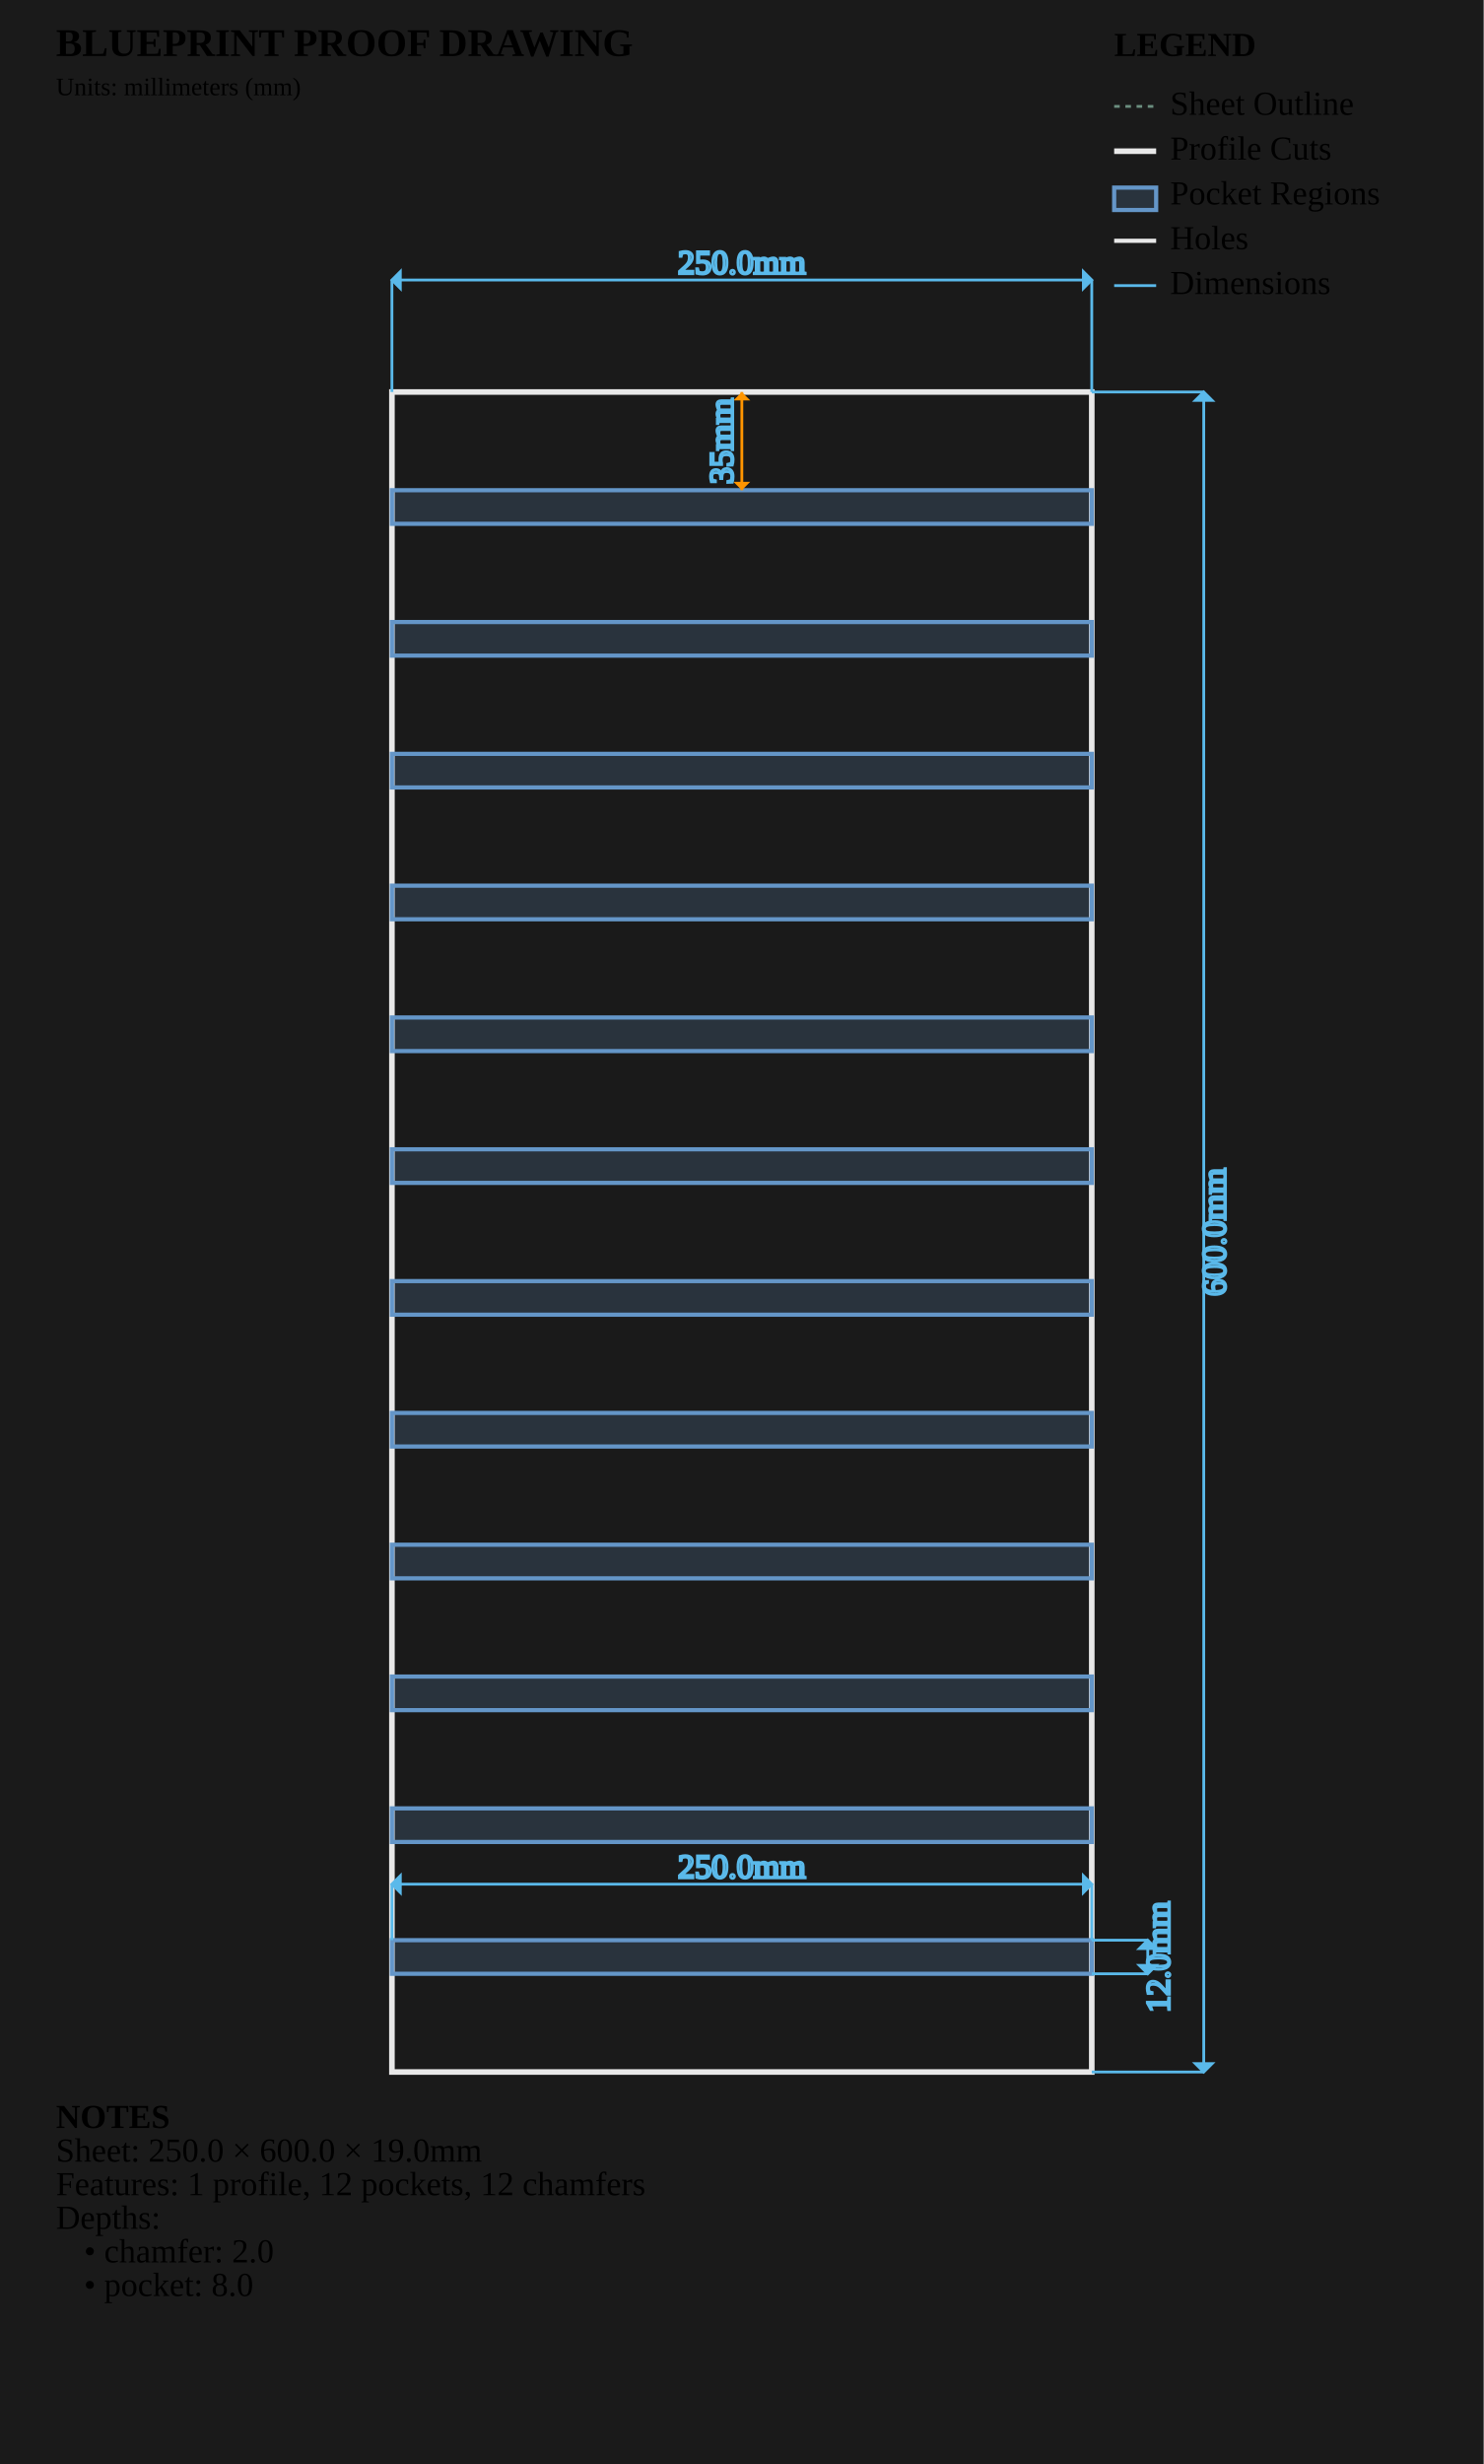
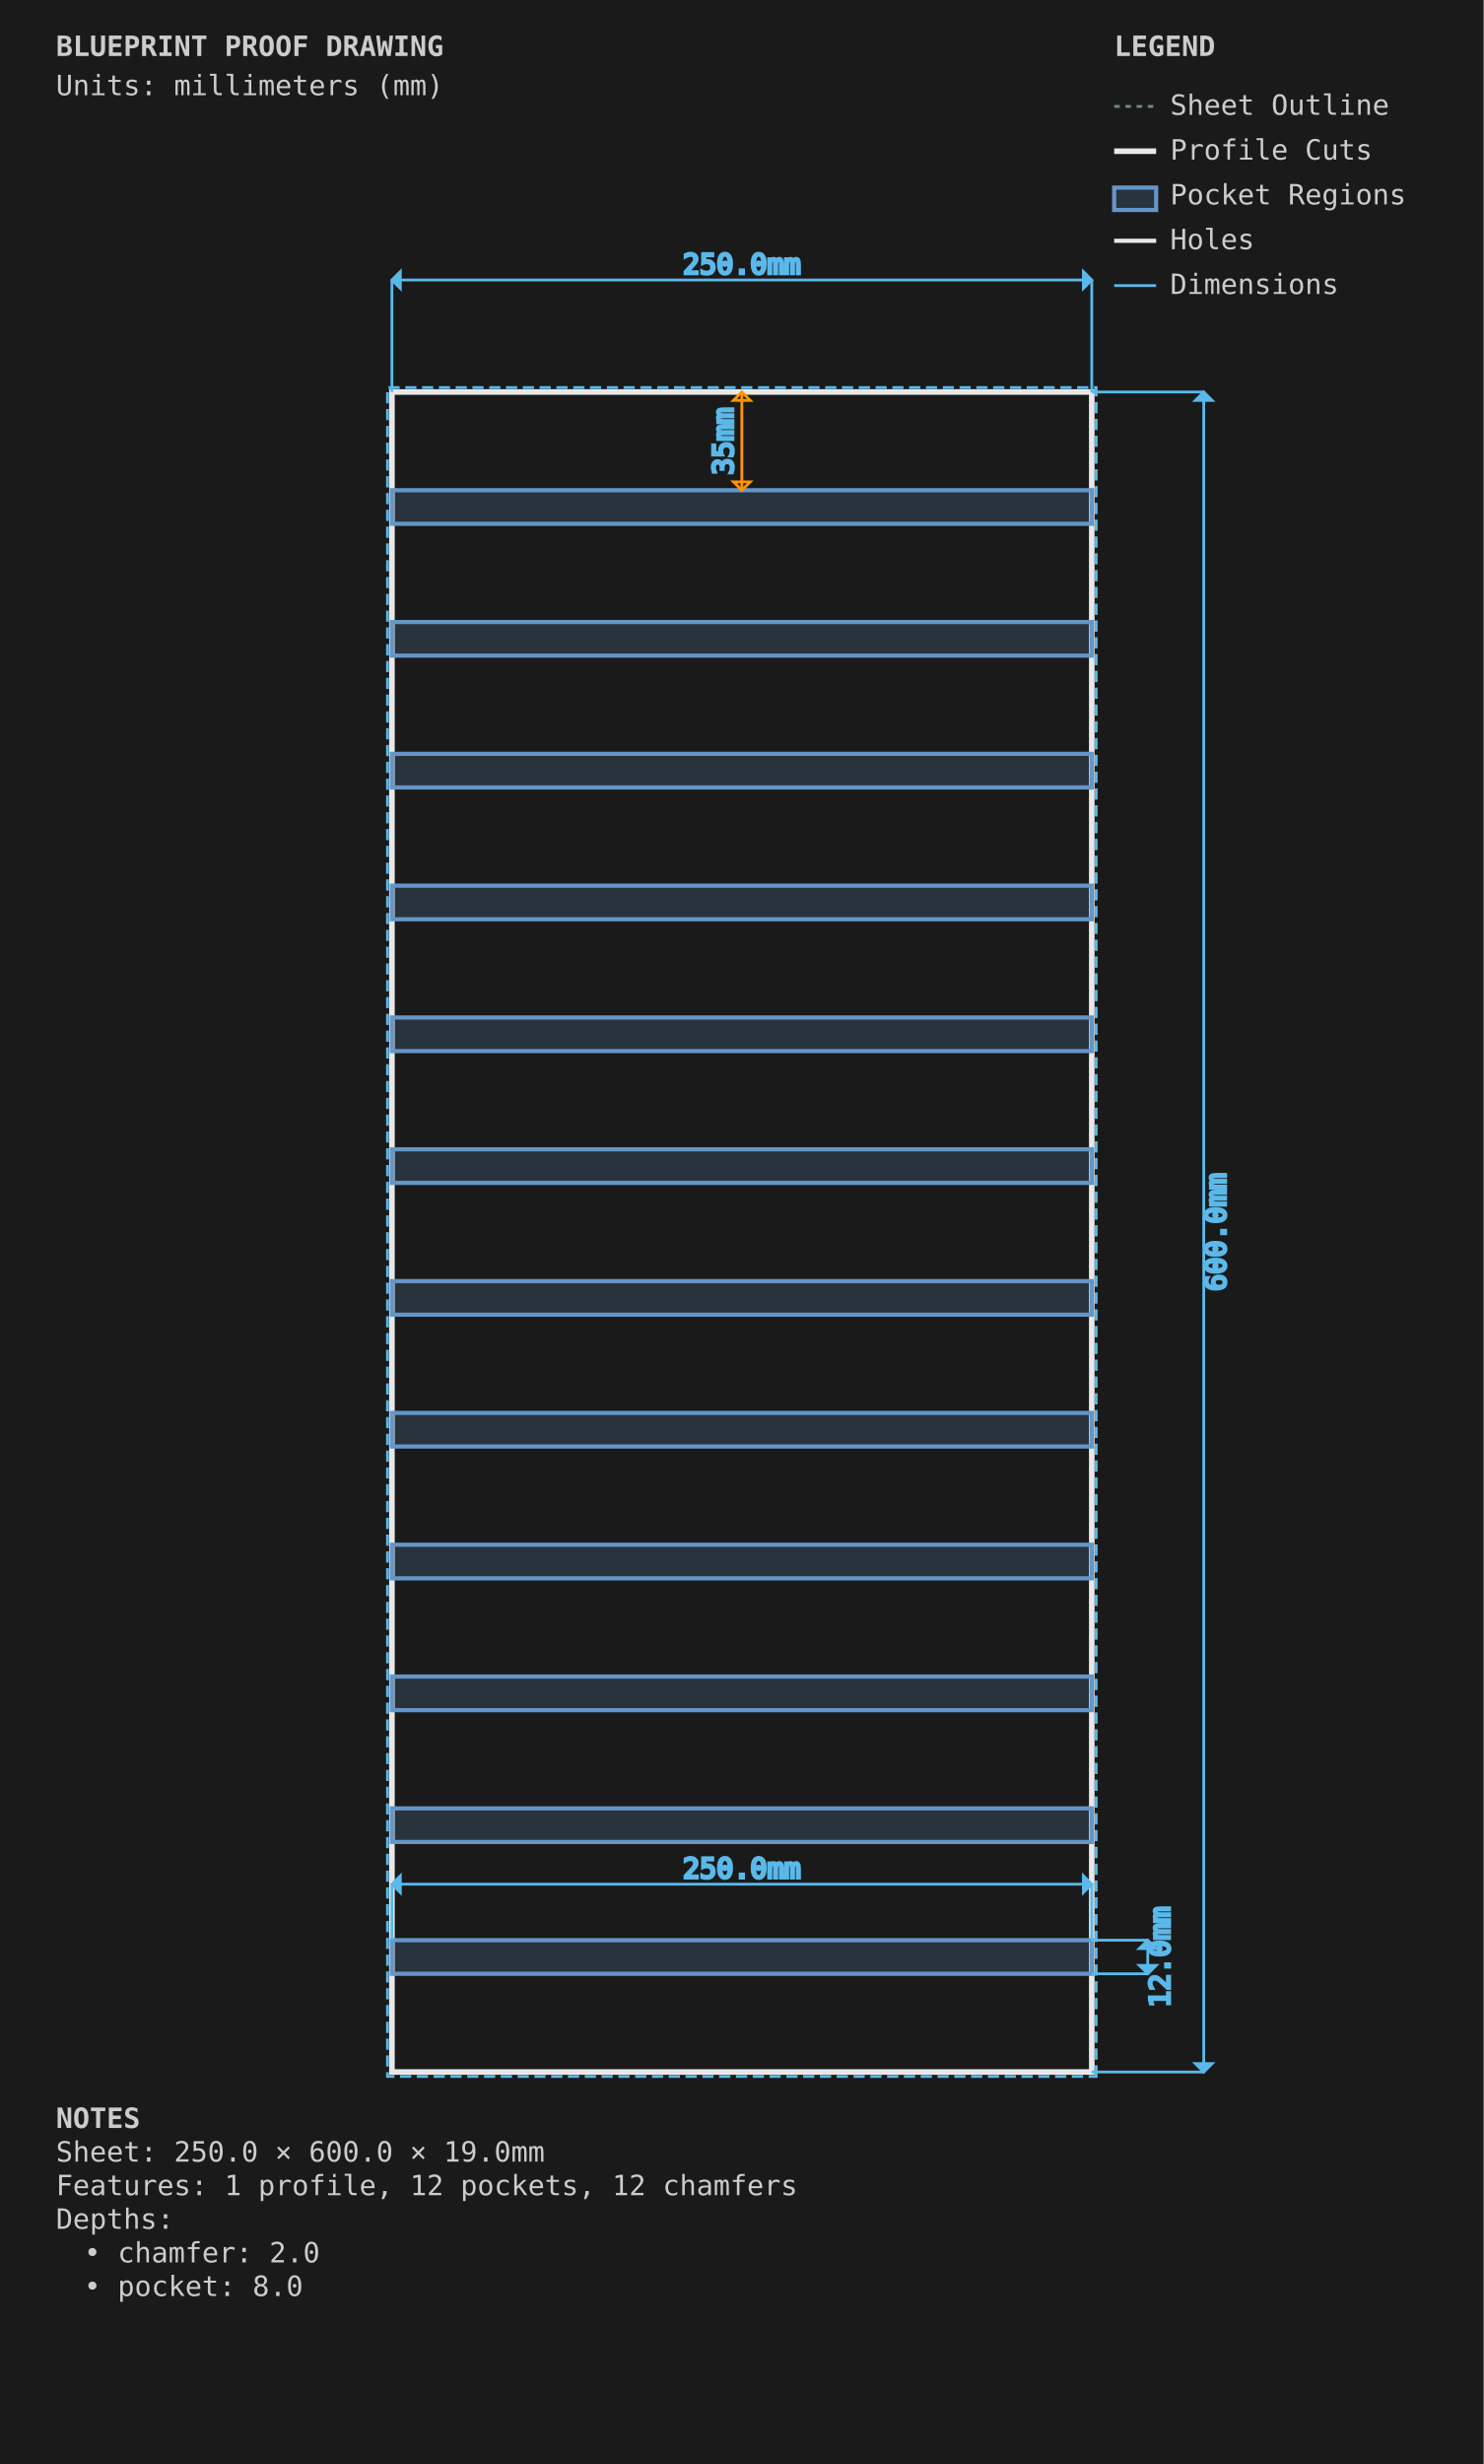
<svg xmlns="http://www.w3.org/2000/svg" viewBox="0 0 530.0 880.0" width="530.0mm" height="880.0mm">
  <style>
        .sheet-outline { stroke: #6b8e7f; stroke-width: 1; fill: none; stroke-dasharray: 2,2; }
        .profile-cuts { stroke: #e8e8e8; stroke-width: 2; fill: none; }
+         .profile-toolpaths { stroke: #5ab9ea; stroke-width: 1; fill: none; stroke-dasharray: 4,2; }
        .waste-cuts { stroke: #ff9500; stroke-width: 2; fill: none; stroke-dasharray: 8,4; }
        .pocket-regions { stroke: #6496c8; stroke-width: 1.5; fill: #6496c8; fill-opacity: 0.2; }
        .holes { stroke: #e8e8e8; stroke-width: 1.5; fill: none; }
        .engrave-paths { stroke: #888888; stroke-width: 0.25; fill: none; }
        .construction { stroke: #6b8e7f; stroke-width: 0.5; fill: none; stroke-dasharray: 2,2; }
        .dimensions { stroke: #5ab9ea; stroke-width: 1; fill: none; }
-         .dimension-text { fill:
+         .dimension-text { fill: #5ab9ea; font-family: monospace; font-size: 10px; }
        .gap-dimensions { stroke: #ff9500; stroke-width: 1; fill: none; }
-         .gap-text { fill:
+         .gap-text { fill: #ff9500; font-family: monospace; font-size: 10px; }
        .notes { fill: #cccccc; font-family: monospace; font-size: 10px; }
        .legend { fill: #cccccc; font-family: monospace; font-size: 10px; }
        .part-label { fill: #ffcc00; font-family: monospace; font-size: 8px; font-weight: bold; }
+         .edge-label { fill: #ffcc00; font-family: monospace; font-size: 7px; }
    </style>
  <rect x="0" y="0" width="530.0" height="880.0" fill="#1a1a1a" />
  <g id="SHEET_OUTLINE" class="sheet-outline">
    <rect x="140" y="140" width="250.0" height="600.0" />
  </g>
  <g id="PROFILE_CUTS" class="profile-cuts">
    <rect x="140.0" y="140.0" width="250.0" height="600.0" />
+   </g>
+   <g id="PROFILE_TOOLPATHS" class="profile-toolpaths">
+     <path d="M 391.587 741.587 L 391.587 138.413 L 138.412 138.413 L 138.412 741.587 Z" fill-rule="evenodd" />
  </g>
  <g id="WASTE_CUTS" class="waste-cuts" />
  <g id="POCKET_REGIONS" class="pocket-regions">
    <rect x="140.0" y="692.923" width="250.0" height="12.0" />
    <rect x="140.0" y="645.846" width="250.0" height="12.0" />
    <rect x="140.0" y="598.769" width="250.0" height="12.0" />
    <rect x="140.0" y="551.692" width="250.0" height="12.0" />
    <rect x="140.0" y="504.615" width="250.0" height="12.0" />
    <rect x="140.0" y="457.538" width="250.0" height="12.0" />
    <rect x="140.0" y="410.462" width="250.0" height="12.0" />
    <rect x="140.0" y="363.385" width="250.0" height="12.0" />
    <rect x="140.0" y="316.308" width="250.0" height="12.0" />
    <rect x="140.0" y="269.231" width="250.0" height="12.0" />
    <rect x="140.0" y="222.154" width="250.0" height="12" />
    <rect x="140.0" y="175.077" width="250.0" height="12.0" />
  </g>
  <g id="ENGRAVE_PATHS" class="engrave-paths" />
  <g id="HOLES" class="holes" />
  <g id="LABELS" class="labels" />
  <g id="EDGE_COLORS" class="edge-colors" />
  <g id="CONSTRUCTION" class="construction" />
  <g id="DIMENSIONS" class="dimensions">
    <line x1="140.0" y1="692.923" x2="140.0" y2="672.923" stroke="#5ab9ea" stroke-width="1" />
    <line x1="390.0" y1="692.923" x2="390.0" y2="672.923" stroke="#5ab9ea" stroke-width="1" />
    <line x1="140.0" y1="672.923" x2="390.0" y2="672.923" stroke="#5ab9ea" stroke-width="1" />
    <polygon points="140.0,672.923 143.0,669.923 143.0,675.923" fill="#5ab9ea" />
    <polygon points="390.0,672.923 387.0,669.923 387.0,675.923" fill="#5ab9ea" />
    <text x="265.0" y="667.923" class="dimension-text" text-anchor="middle" dominant-baseline="middle">250.0mm</text>
    <line x1="390.0" y1="692.923" x2="410.0" y2="692.923" stroke="#5ab9ea" stroke-width="1" />
    <line x1="390.0" y1="704.923" x2="410.0" y2="704.923" stroke="#5ab9ea" stroke-width="1" />
    <line x1="410.0" y1="692.923" x2="410.0" y2="704.923" stroke="#5ab9ea" stroke-width="1" />
    <polygon points="410.0,692.923 407.0,695.923 413.0,695.923" fill="#5ab9ea" />
    <polygon points="410.0,704.923 407.0,701.923 413.0,701.923" fill="#5ab9ea" />
    <text x="415.0" y="698.923" class="dimension-text" text-anchor="middle" dominant-baseline="middle" transform="rotate(-90 415.0 698.9231)">12.0mm</text>
    <line x1="140.0" y1="140.0" x2="140.0" y2="100.0" stroke="#5ab9ea" stroke-width="1" />
    <line x1="390.0" y1="140.0" x2="390.0" y2="100.0" stroke="#5ab9ea" stroke-width="1" />
    <line x1="140.0" y1="100.0" x2="390.0" y2="100.0" stroke="#5ab9ea" stroke-width="1" />
    <polygon points="140.0,100.0 143.0,97.0 143.0,103.0" fill="#5ab9ea" />
    <polygon points="390.0,100.0 387.0,97.0 387.0,103.0" fill="#5ab9ea" />
    <text x="265.0" y="95.0" class="dimension-text" text-anchor="middle" dominant-baseline="middle">250.0mm</text>
    <line x1="390.0" y1="140.0" x2="430.0" y2="140.0" stroke="#5ab9ea" stroke-width="1" />
    <line x1="390.0" y1="740.0" x2="430.0" y2="740.0" stroke="#5ab9ea" stroke-width="1" />
    <line x1="430.0" y1="140.0" x2="430.0" y2="740.0" stroke="#5ab9ea" stroke-width="1" />
    <polygon points="430.0,140.0 427.0,143.0 433.0,143.0" fill="#5ab9ea" />
    <polygon points="430.0,740.0 427.0,737.0 433.0,737.0" fill="#5ab9ea" />
    <text x="435.0" y="440.0" class="dimension-text" text-anchor="middle" dominant-baseline="middle" transform="rotate(-90 435.0 440.0)">600.0mm</text>
    <line x1="265.0" y1="140.0" x2="265.0" y2="175.077" stroke="#ff9500" stroke-width="1" />
    <path d="M 265.0,140.0 L 262.0,143.0 L 268.0,143.0 Z" class="gap-dimensions" stroke="none" fill="#ff9500" />
    <path d="M 265.0,175.077 L 262.0,172.077 L 268.0,172.077 Z" class="gap-dimensions" stroke="none" fill="#ff9500" />
    <text x="259.0" y="157.538" class="gap-text" text-anchor="middle" dominant-baseline="middle" transform="rotate(-90 259.0 157.5385)">35mm</text>
  </g>
  <g id="NOTES" class="notes">
    <text x="20" y="760.0" class="notes" font-weight="bold">NOTES</text>
    <text x="20" y="772.0" class="notes">Sheet: 250.0 × 600.0 × 19.0mm</text>
    <text x="20" y="784.0" class="notes">Features: 1 profile, 12 pockets, 12 chamfers</text>
    <text x="20" y="796.0" class="notes">Depths:</text>
    <text x="30" y="808.0" class="notes">• chamfer: 2.0</text>
    <text x="30" y="820.0" class="notes">• pocket: 8.0</text>
  </g>
  <g id="TITLE_BLOCK" class="title-block">
    <text x="20" y="20" class="notes" font-weight="bold" font-size="14px">BLUEPRINT PROOF DRAWING</text>
    <text x="20" y="34" class="notes" font-size="9px">Units: millimeters (mm)</text>
  </g>
  <g id="LEGEND" class="legend">
    <text x="398.0" y="20" class="legend" font-weight="bold">LEGEND</text>
    <line x1="398.0" y1="38" x2="413.0" y2="38" stroke="#6b8e7f" stroke-width="1" stroke-dasharray="2,2" />
    <text x="418.0" y="41" class="legend">Sheet Outline</text>
    <line x1="398.0" y1="54" x2="413.0" y2="54" stroke="#e8e8e8" stroke-width="2" />
    <text x="418.0" y="57" class="legend">Profile Cuts</text>
    <rect x="398.0" y="67" width="15.0" height="8" stroke="#6496c8" stroke-width="1.5" fill="#6496c8" fill-opacity="0.2" />
    <text x="418.0" y="73" class="legend">Pocket Regions</text>
    <line x1="398.0" y1="86" x2="413.0" y2="86" stroke="#e8e8e8" stroke-width="1.5" />
    <text x="418.0" y="89" class="legend">Holes</text>
    <line x1="398.0" y1="102" x2="413.0" y2="102" stroke="#5ab9ea" stroke-width="1" />
    <text x="418.0" y="105" class="legend">Dimensions</text>
  </g>
</svg>
